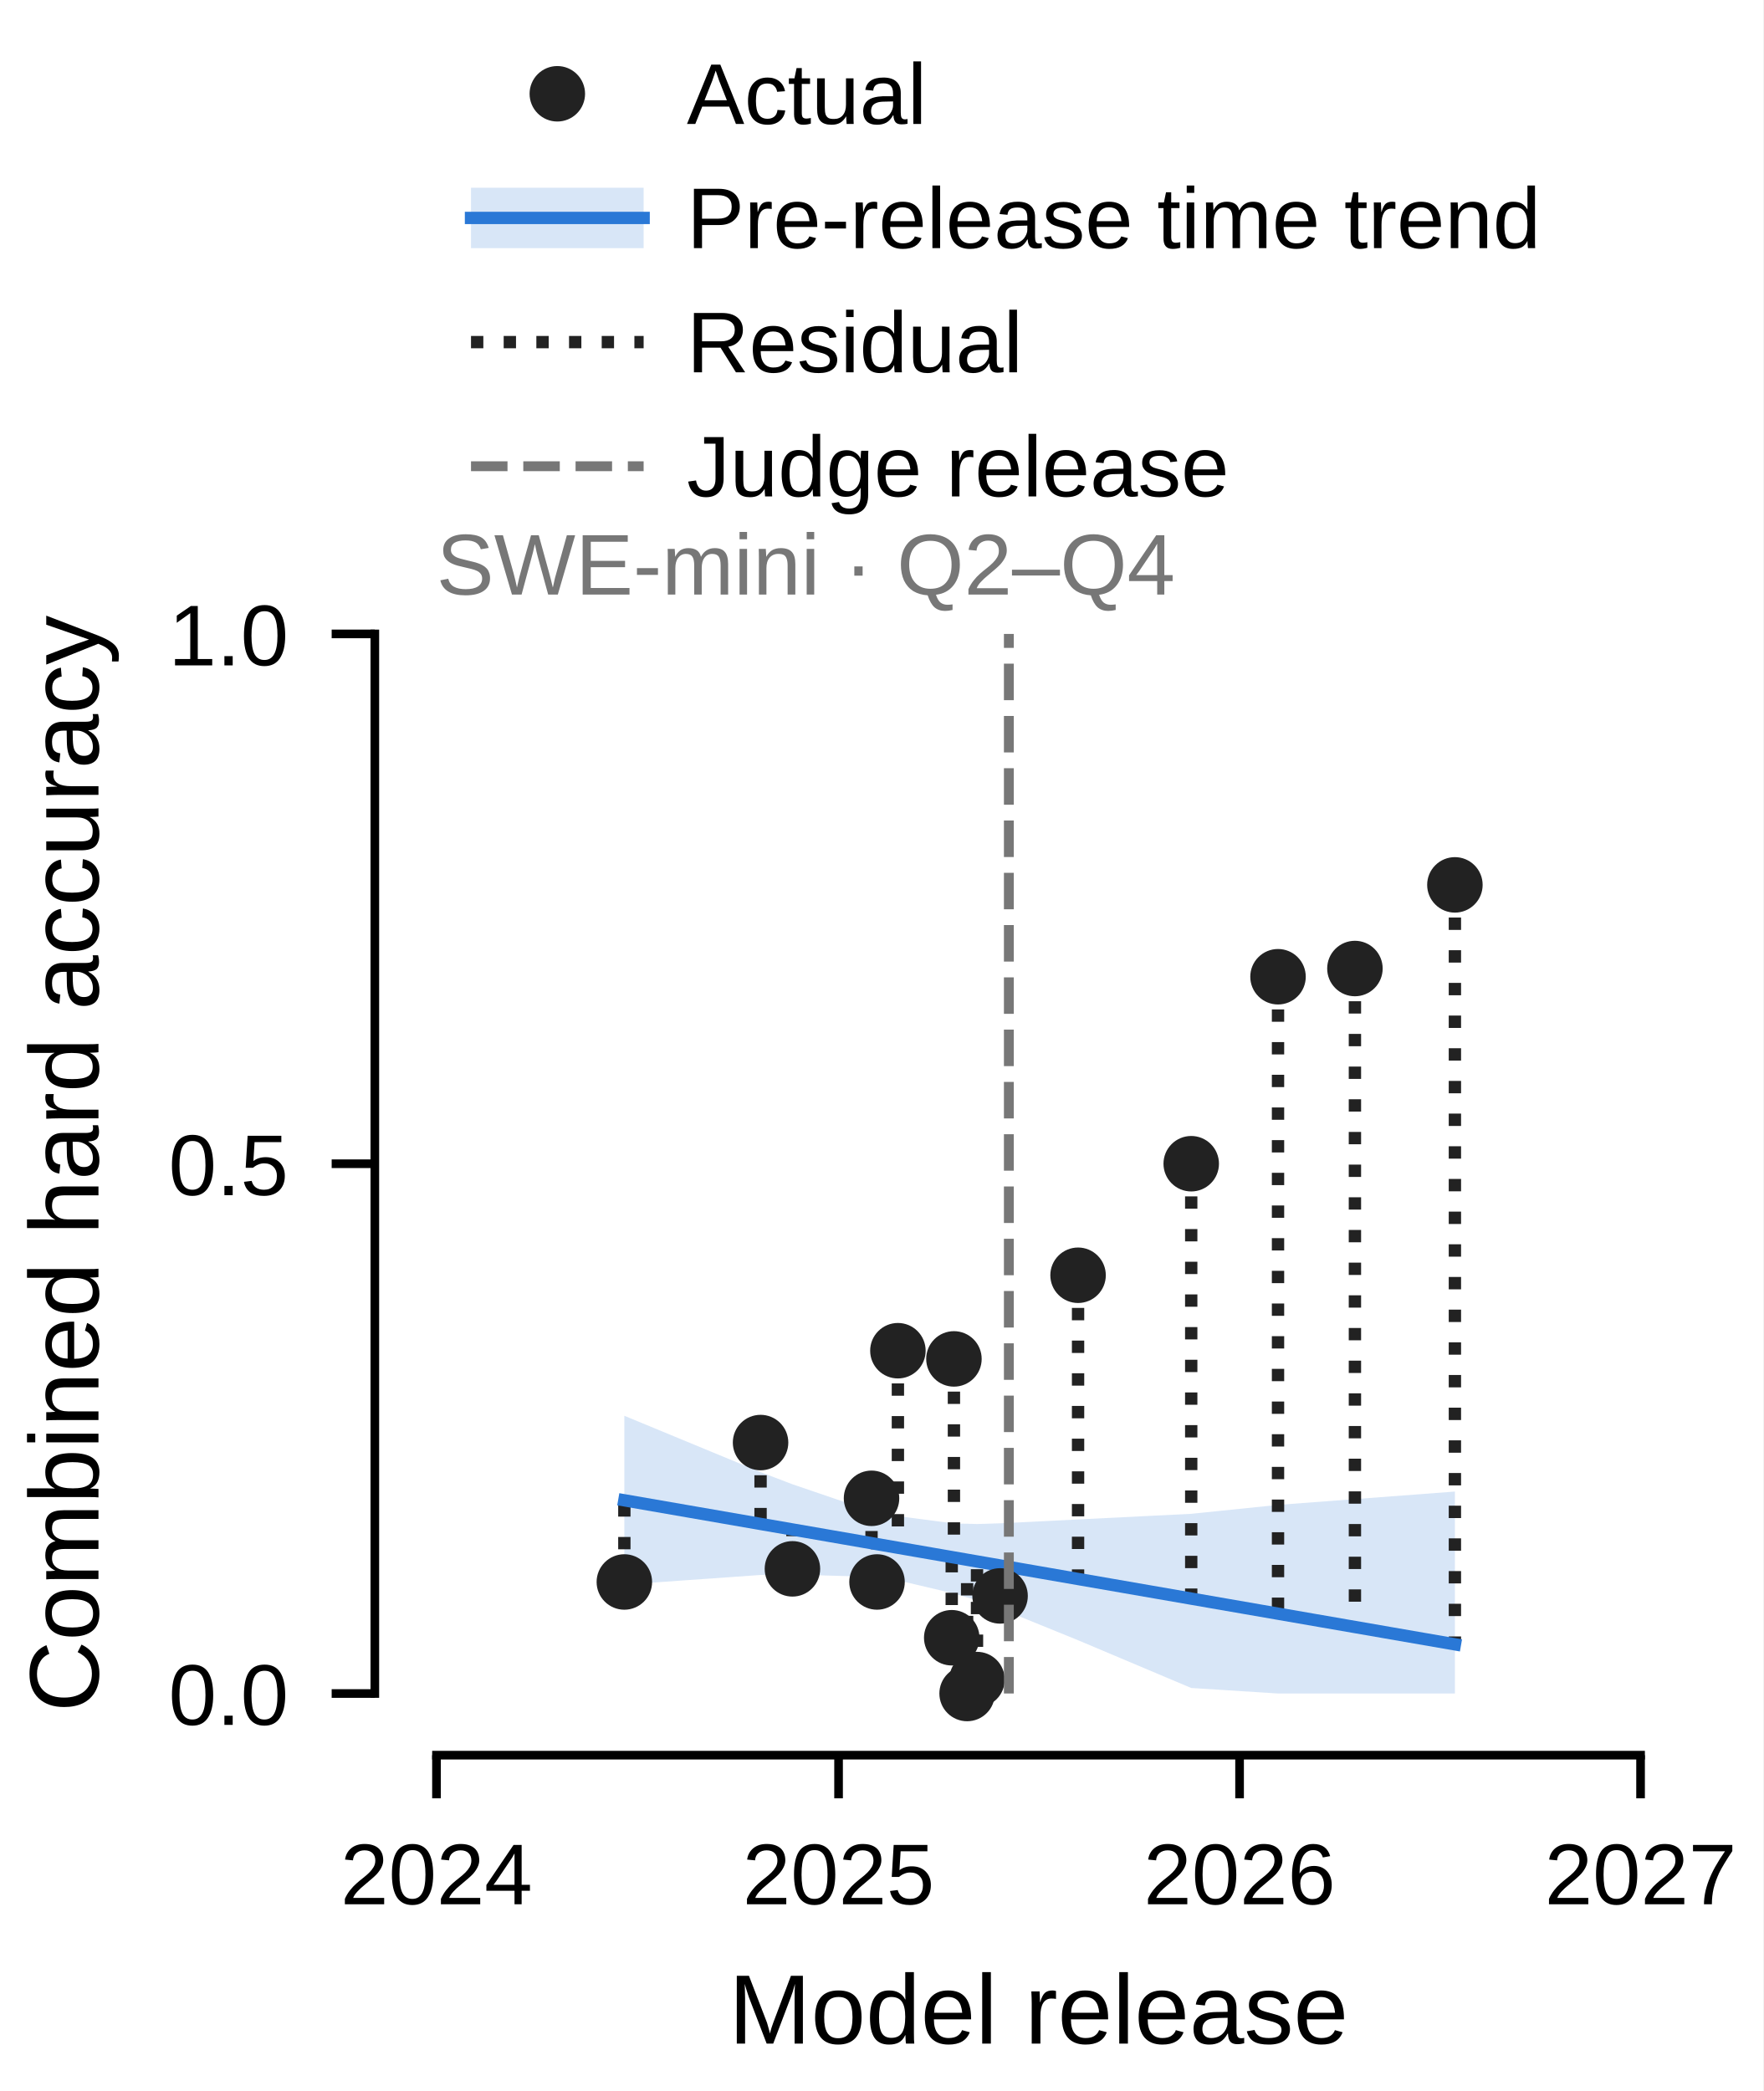
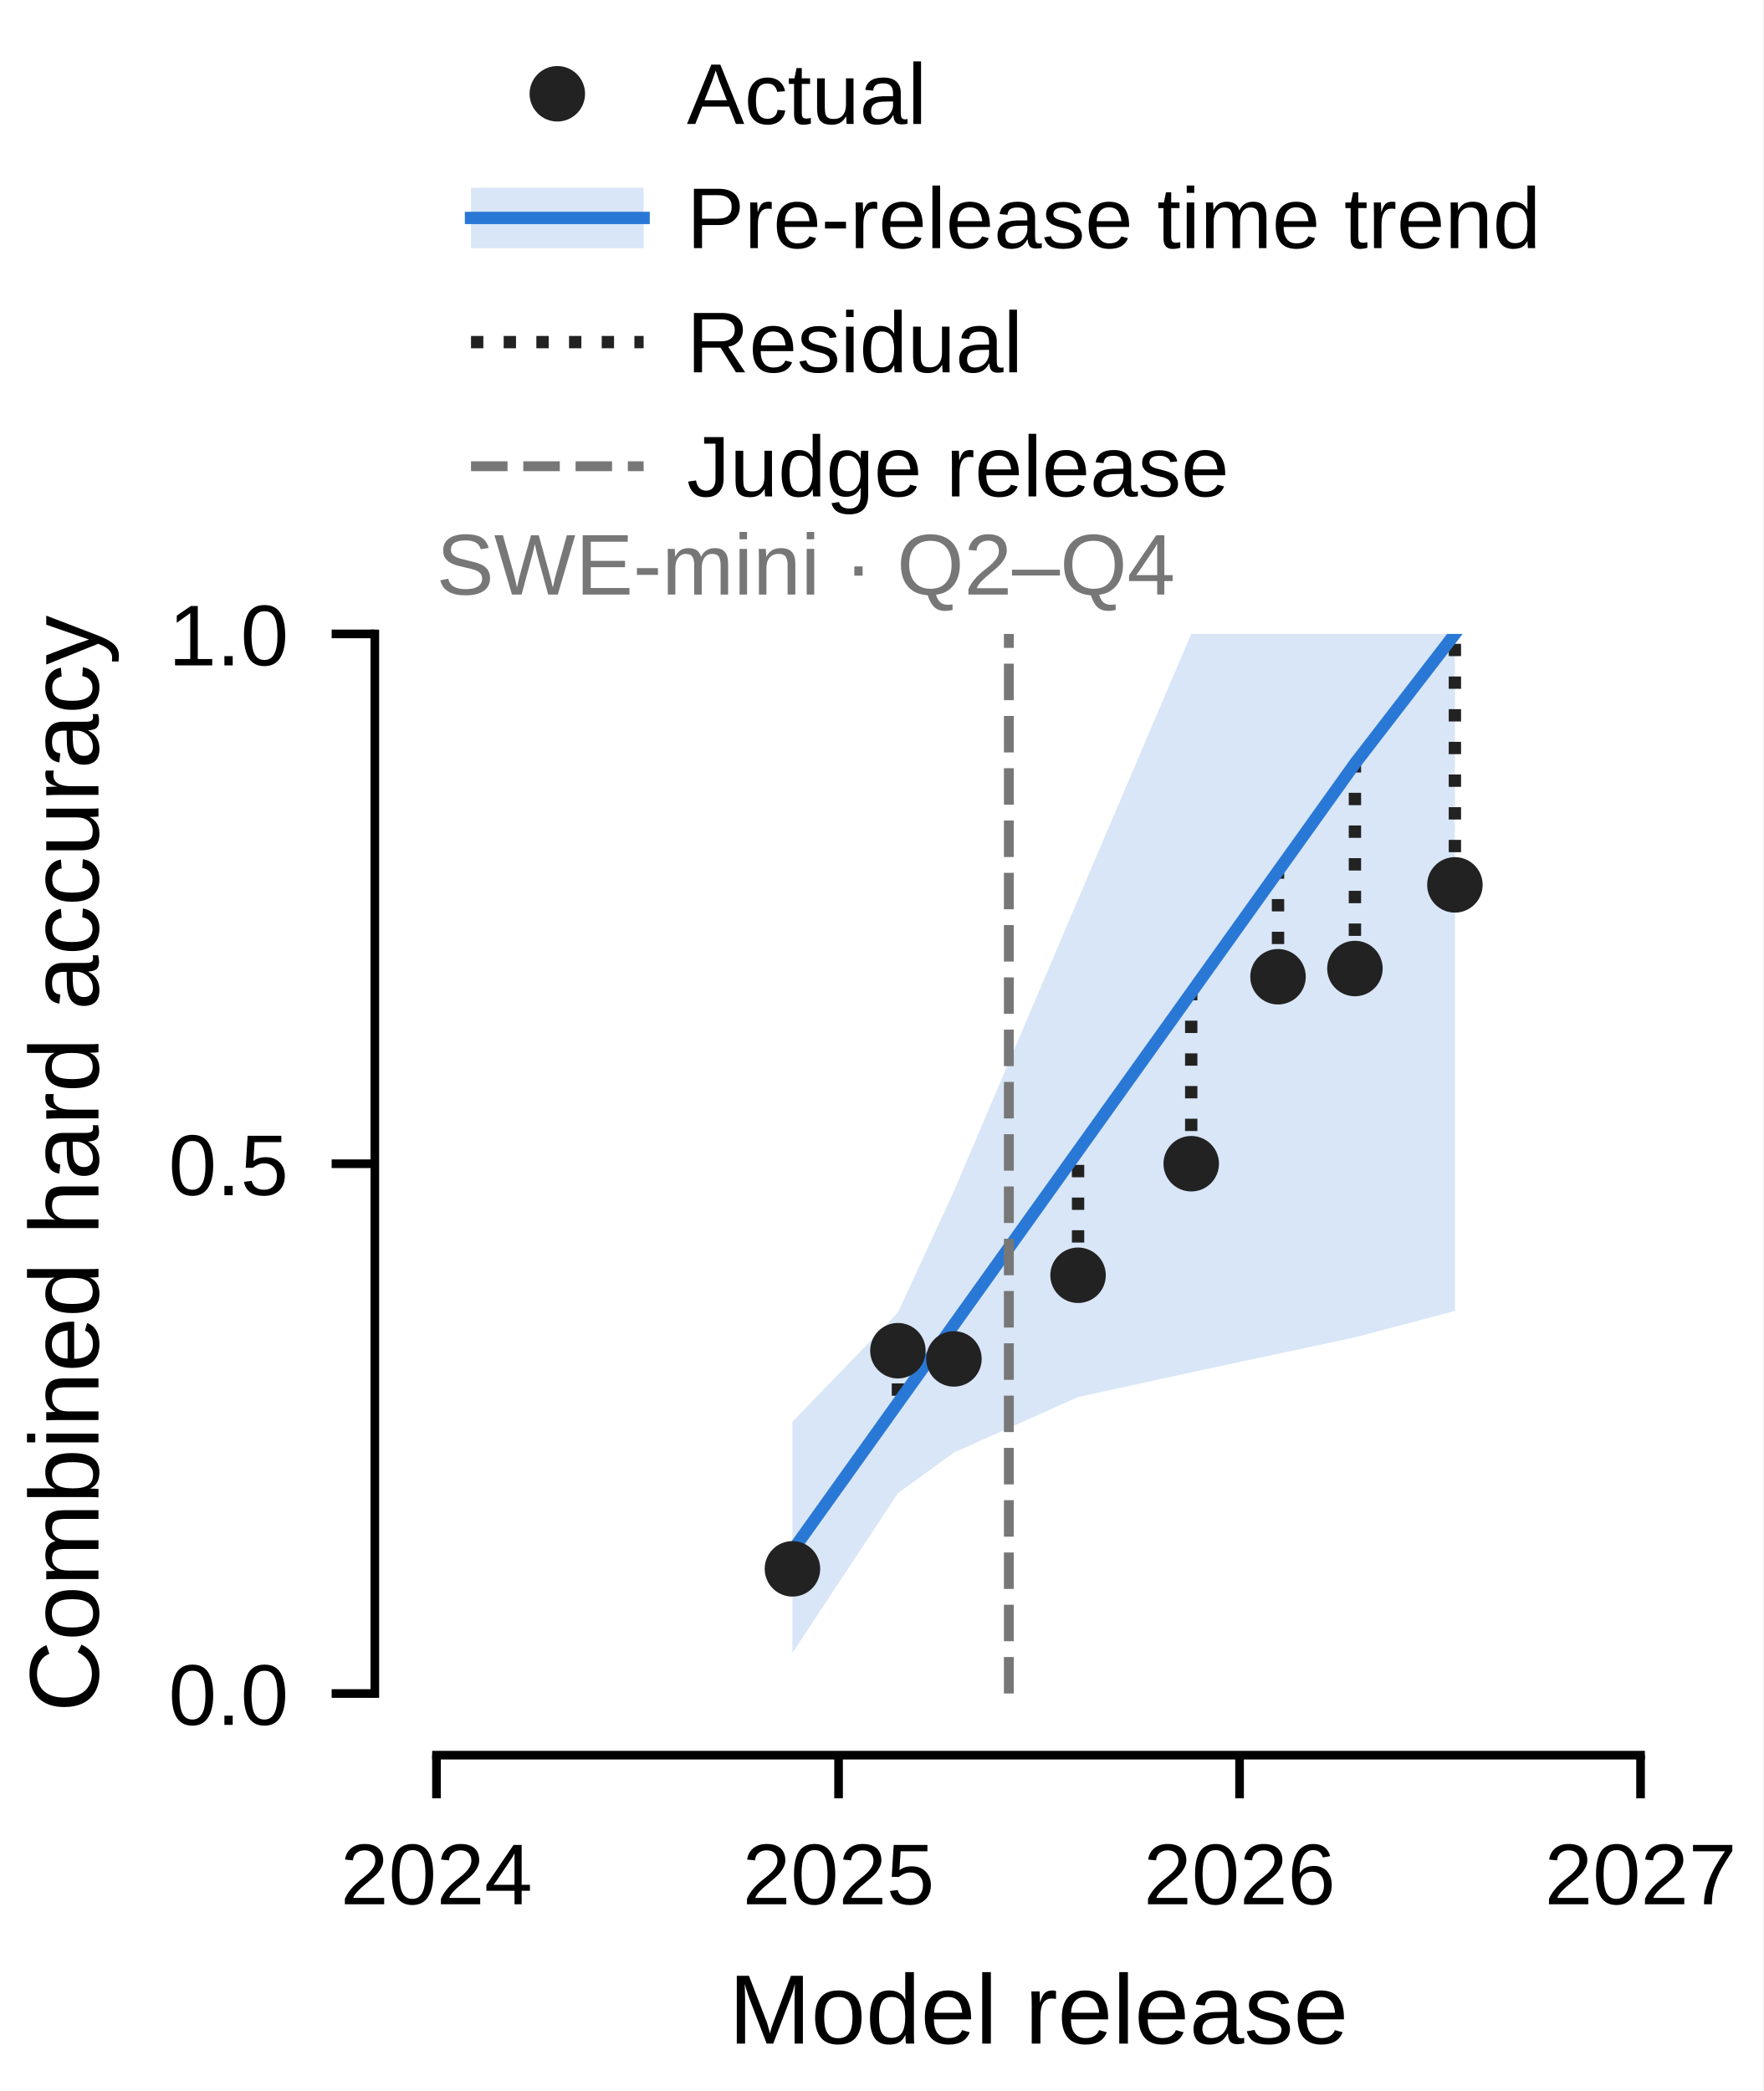
<svg xmlns="http://www.w3.org/2000/svg" xmlns:xlink="http://www.w3.org/1999/xlink" width="142.993pt" height="169.581pt" viewBox="0 0 142.993 169.581" version="1.1">
  <defs>
    <style type="text/css">*{stroke-linejoin: round; stroke-linecap: butt}</style>
  </defs>
  <g id="figure_1">
    <g id="patch_1">
      <path d="M 0 169.581 L 142.993 169.581 L 142.993 0 L 0 0 z " style="fill: #ffffff" />
    </g>
    <g id="axes_1">
      <g id="patch_2">
        <path d="M 35.398 137.344 L 133.048 137.344 L 133.048 51.412 L 35.398 51.412 z " style="fill: #ffffff" />
      </g>
      <g id="FillBetweenPolyCollection_1">
        <defs>
-           <path id="mf5a812cad9" d="M 50.634 -54.761 L 50.634 -41.07 L 61.681 -41.85 L 64.265 -41.893 L 70.68 -41.692 L 71.126 -41.657 L 72.819 -41.416 L 77.184 -40.387 L 77.363 -40.344 L 78.432 -40.028 L 79.234 -39.809 L 81.105 -39.128 L 87.43 -36.557 L 96.607 -32.685 L 103.646 -32.237 L 109.883 -32.237 L 117.991 -32.237 L 117.991 -48.616 L 117.991 -48.616 L 109.883 -48.004 L 103.646 -47.533 L 96.607 -46.81 L 87.43 -46.354 L 81.105 -46.039 L 79.234 -45.981 L 78.432 -46.006 L 77.363 -46.024 L 77.184 -46.052 L 72.819 -46.623 L 71.126 -46.917 L 70.68 -47.019 L 64.265 -49.207 L 61.681 -50.191 L 50.634 -54.761 z " />
+           <path id="m5323defb22" d="M 64.265 -54.28 L 64.265 -35.534 L 72.819 -48.483 L 77.363 -51.78 L 87.43 -56.281 L 96.607 -58.283 L 103.646 -59.792 L 109.883 -61.121 L 117.991 -63.262 L 117.991 -118.169 L 117.991 -118.169 L 109.883 -118.169 L 103.646 -118.169 L 96.607 -118.169 L 87.43 -96.64 L 77.363 -72.974 L 72.819 -63.127 L 64.265 -54.28 z " />
        </defs>
-         <g clip-path="url(#p35d922f549)">
-           <use xlink:href="#mf5a812cad9" x="0" y="169.581" style="fill: #2a78d6; fill-opacity: 0.18" />
+         <g clip-path="url(#pbaa7e6174f)">
+           <use xlink:href="#m5323defb22" x="0" y="169.581" style="fill: #2a78d6; fill-opacity: 0.18" />
        </g>
      </g>
      <g id="matplotlib.axis_1">
        <g id="xtick_1">
          <g id="line2d_1">
            <defs>
-               <path id="mab6939cd28" d="M 0 0 L 0 3.5 " style="stroke: #000000; stroke-width: 0.7" />
+               <path id="me37e70f440" d="M 0 0 L 0 3.5 " style="stroke: #000000; stroke-width: 0.7" />
            </defs>
            <g>
-               <use xlink:href="#mab6939cd28" x="35.398" y="142.344" style="stroke: #000000; stroke-width: 0.7" />
+               <use xlink:href="#me37e70f440" x="35.398" y="142.344" style="stroke: #000000; stroke-width: 0.7" />
            </g>
          </g>
          <g id="text_1">
            <text style="font-size: 7px; font-family: 'Arial', 'DejaVu Sans', sans-serif; text-anchor: middle" x="35.398" y="154.44" transform="rotate(-0 35.39797 154.4402)">2024</text>
          </g>
        </g>
        <g id="xtick_2">
          <g id="line2d_2">
            <g>
-               <use xlink:href="#mab6939cd28" x="68.007" y="142.344" style="stroke: #000000; stroke-width: 0.7" />
+               <use xlink:href="#me37e70f440" x="68.007" y="142.344" style="stroke: #000000; stroke-width: 0.7" />
            </g>
          </g>
          <g id="text_2">
            <text style="font-size: 7px; font-family: 'Arial', 'DejaVu Sans', sans-serif; text-anchor: middle" x="68.007" y="154.44" transform="rotate(-0 68.00737 154.4402)">2025</text>
          </g>
        </g>
        <g id="xtick_3">
          <g id="line2d_3">
            <g>
-               <use xlink:href="#mab6939cd28" x="100.528" y="142.344" style="stroke: #000000; stroke-width: 0.7" />
+               <use xlink:href="#me37e70f440" x="100.528" y="142.344" style="stroke: #000000; stroke-width: 0.7" />
            </g>
          </g>
          <g id="text_3">
            <text style="font-size: 7px; font-family: 'Arial', 'DejaVu Sans', sans-serif; text-anchor: middle" x="100.528" y="154.44" transform="rotate(-0 100.5277 154.4402)">2026</text>
          </g>
        </g>
        <g id="xtick_4">
          <g id="line2d_4">
            <g>
-               <use xlink:href="#mab6939cd28" x="133.048" y="142.344" style="stroke: #000000; stroke-width: 0.7" />
+               <use xlink:href="#me37e70f440" x="133.048" y="142.344" style="stroke: #000000; stroke-width: 0.7" />
            </g>
          </g>
          <g id="text_4">
            <text style="font-size: 7px; font-family: 'Arial', 'DejaVu Sans', sans-serif; text-anchor: middle" x="133.048" y="154.44" transform="rotate(-0 133.048 154.4402)">2027</text>
          </g>
        </g>
        <g id="text_5">
          <text style="font-size: 8px; font-family: 'Arial', 'DejaVu Sans', sans-serif; text-anchor: middle" x="84.223" y="165.738" transform="rotate(-0 84.22297 165.7376)">Model release</text>
        </g>
      </g>
      <g id="matplotlib.axis_2">
        <g id="ytick_1">
          <g id="line2d_5">
            <defs>
-               <path id="m0e8a61af77" d="M 0 0 L -3.5 0 " style="stroke: #000000; stroke-width: 0.7" />
+               <path id="mb88fc33d26" d="M 0 0 L -3.5 0 " style="stroke: #000000; stroke-width: 0.7" />
            </defs>
            <g>
-               <use xlink:href="#m0e8a61af77" x="30.398" y="137.344" style="stroke: #000000; stroke-width: 0.7" />
+               <use xlink:href="#mb88fc33d26" x="30.398" y="137.344" style="stroke: #000000; stroke-width: 0.7" />
            </g>
          </g>
          <g id="text_6">
            <text style="font-size: 7px; font-family: 'Arial', 'DejaVu Sans', sans-serif; text-anchor: end" x="23.398" y="139.892" transform="rotate(-0 23.39797 139.8921)">0.0</text>
          </g>
        </g>
        <g id="ytick_2">
          <g id="line2d_6">
            <g>
-               <use xlink:href="#m0e8a61af77" x="30.398" y="94.378" style="stroke: #000000; stroke-width: 0.7" />
+               <use xlink:href="#mb88fc33d26" x="30.398" y="94.378" style="stroke: #000000; stroke-width: 0.7" />
            </g>
          </g>
          <g id="text_7">
            <text style="font-size: 7px; font-family: 'Arial', 'DejaVu Sans', sans-serif; text-anchor: end" x="23.398" y="96.926" transform="rotate(-0 23.39797 96.92614)">0.5</text>
          </g>
        </g>
        <g id="ytick_3">
          <g id="line2d_7">
            <g>
-               <use xlink:href="#m0e8a61af77" x="30.398" y="51.412" style="stroke: #000000; stroke-width: 0.7" />
+               <use xlink:href="#mb88fc33d26" x="30.398" y="51.412" style="stroke: #000000; stroke-width: 0.7" />
            </g>
          </g>
          <g id="text_8">
            <text style="font-size: 7px; font-family: 'Arial', 'DejaVu Sans', sans-serif; text-anchor: end" x="23.398" y="53.96" transform="rotate(-0 23.39797 53.96014)">1.0</text>
          </g>
        </g>
        <g id="text_9">
          <text style="font-size: 8px; font-family: 'Arial', 'DejaVu Sans', sans-serif; text-anchor: middle" x="7.984" y="94.378" transform="rotate(-90 7.984219 94.37804)">Combined hard accuracy</text>
        </g>
      </g>
      <g id="line2d_8">
-         <path d="M 50.634 128.299 L 50.634 121.676 " clip-path="url(#p35d922f549)" style="fill: none; stroke-dasharray: 1,1.65; stroke-dashoffset: 0; stroke: #222222" />
+         <path d="M 64.265 127.234 L 64.265 125.76 " clip-path="url(#pbaa7e6174f)" style="fill: none; stroke-dasharray: 1,1.65; stroke-dashoffset: 0; stroke: #222222" />
      </g>
      <g id="line2d_9">
-         <path d="M 61.681 116.992 L 61.681 123.592 " clip-path="url(#p35d922f549)" style="fill: none; stroke-dasharray: 1,1.65; stroke-dashoffset: 0; stroke: #222222" />
+         <path d="M 72.819 109.543 L 72.819 113.791 " clip-path="url(#pbaa7e6174f)" style="fill: none; stroke-dasharray: 1,1.65; stroke-dashoffset: 0; stroke: #222222" />
      </g>
      <g id="line2d_10">
-         <path d="M 64.265 127.234 L 64.265 124.04 " clip-path="url(#p35d922f549)" style="fill: none; stroke-dasharray: 1,1.65; stroke-dashoffset: 0; stroke: #222222" />
+         <path d="M 77.363 110.208 L 77.363 107.433 " clip-path="url(#pbaa7e6174f)" style="fill: none; stroke-dasharray: 1,1.65; stroke-dashoffset: 0; stroke: #222222" />
      </g>
      <g id="line2d_11">
-         <path d="M 70.68 121.514 L 70.68 125.152 " clip-path="url(#p35d922f549)" style="fill: none; stroke-dasharray: 1,1.65; stroke-dashoffset: 0; stroke: #222222" />
+         <path d="M 87.43 103.424 L 87.43 93.344 " clip-path="url(#pbaa7e6174f)" style="fill: none; stroke-dasharray: 1,1.65; stroke-dashoffset: 0; stroke: #222222" />
      </g>
      <g id="line2d_12">
-         <path d="M 71.126 128.299 L 71.126 125.23 " clip-path="url(#p35d922f549)" style="fill: none; stroke-dasharray: 1,1.65; stroke-dashoffset: 0; stroke: #222222" />
+         <path d="M 96.607 94.378 L 96.607 80.503 " clip-path="url(#pbaa7e6174f)" style="fill: none; stroke-dasharray: 1,1.65; stroke-dashoffset: 0; stroke: #222222" />
      </g>
      <g id="line2d_13">
-         <path d="M 72.819 109.543 L 72.819 125.523 " clip-path="url(#p35d922f549)" style="fill: none; stroke-dasharray: 1,1.65; stroke-dashoffset: 0; stroke: #222222" />
+         <path d="M 103.646 79.214 L 103.646 70.653 " clip-path="url(#pbaa7e6174f)" style="fill: none; stroke-dasharray: 1,1.65; stroke-dashoffset: 0; stroke: #222222" />
      </g>
      <g id="line2d_14">
-         <path d="M 77.184 132.821 L 77.184 126.28 " clip-path="url(#p35d922f549)" style="fill: none; stroke-dasharray: 1,1.65; stroke-dashoffset: 0; stroke: #222222" />
+         <path d="M 109.883 78.548 L 109.883 61.926 " clip-path="url(#pbaa7e6174f)" style="fill: none; stroke-dasharray: 1,1.65; stroke-dashoffset: 0; stroke: #222222" />
      </g>
      <g id="line2d_15">
-         <path d="M 77.363 110.208 L 77.363 126.311 " clip-path="url(#p35d922f549)" style="fill: none; stroke-dasharray: 1,1.65; stroke-dashoffset: 0; stroke: #222222" />
+         <path d="M 117.991 71.764 L 117.991 51.412 " clip-path="url(#pbaa7e6174f)" style="fill: none; stroke-dasharray: 1,1.65; stroke-dashoffset: 0; stroke: #222222" />
      </g>
      <g id="line2d_16">
-         <path d="M 78.432 137.344 L 78.432 126.497 " clip-path="url(#p35d922f549)" style="fill: none; stroke-dasharray: 1,1.65; stroke-dashoffset: 0; stroke: #222222" />
+         <path d="M 64.265 125.76 L 72.819 113.791 L 77.363 107.433 L 87.43 93.344 L 96.607 80.503 L 103.646 70.653 L 109.883 61.926 L 117.991 51.412 " clip-path="url(#pbaa7e6174f)" style="fill: none; stroke: #2a78d6; stroke-linecap: square" />
      </g>
      <g id="line2d_17">
-         <path d="M 79.234 136.213 L 79.234 126.636 " clip-path="url(#p35d922f549)" style="fill: none; stroke-dasharray: 1,1.65; stroke-dashoffset: 0; stroke: #222222" />
-       </g>
-       <g id="line2d_18">
-         <path d="M 81.105 129.429 L 81.105 126.96 " clip-path="url(#p35d922f549)" style="fill: none; stroke-dasharray: 1,1.65; stroke-dashoffset: 0; stroke: #222222" />
-       </g>
-       <g id="line2d_19">
-         <path d="M 87.43 103.424 L 87.43 128.057 " clip-path="url(#p35d922f549)" style="fill: none; stroke-dasharray: 1,1.65; stroke-dashoffset: 0; stroke: #222222" />
-       </g>
-       <g id="line2d_20">
-         <path d="M 96.607 94.378 L 96.607 129.649 " clip-path="url(#p35d922f549)" style="fill: none; stroke-dasharray: 1,1.65; stroke-dashoffset: 0; stroke: #222222" />
-       </g>
-       <g id="line2d_21">
-         <path d="M 103.646 79.214 L 103.646 130.87 " clip-path="url(#p35d922f549)" style="fill: none; stroke-dasharray: 1,1.65; stroke-dashoffset: 0; stroke: #222222" />
-       </g>
-       <g id="line2d_22">
-         <path d="M 109.883 78.548 L 109.883 131.951 " clip-path="url(#p35d922f549)" style="fill: none; stroke-dasharray: 1,1.65; stroke-dashoffset: 0; stroke: #222222" />
-       </g>
-       <g id="line2d_23">
-         <path d="M 117.991 71.764 L 117.991 133.357 " clip-path="url(#p35d922f549)" style="fill: none; stroke-dasharray: 1,1.65; stroke-dashoffset: 0; stroke: #222222" />
-       </g>
-       <g id="line2d_24">
-         <path d="M 50.634 121.676 L 61.681 123.592 L 64.265 124.04 L 70.68 125.152 L 71.126 125.23 L 72.819 125.523 L 77.184 126.28 L 77.363 126.311 L 78.432 126.497 L 79.234 126.636 L 81.105 126.96 L 87.43 128.057 L 96.607 129.649 L 103.646 130.87 L 109.883 131.951 L 117.991 133.357 " clip-path="url(#p35d922f549)" style="fill: none; stroke: #2a78d6; stroke-linecap: square" />
-       </g>
-       <g id="line2d_25">
        <defs>
-           <path id="m4151a97d6c" d="M 0 1.75 C 0.464 1.75 0.909 1.566 1.237 1.237 C 1.566 0.909 1.75 0.464 1.75 0 C 1.75 -0.464 1.566 -0.909 1.237 -1.237 C 0.909 -1.566 0.464 -1.75 0 -1.75 C -0.464 -1.75 -0.909 -1.566 -1.237 -1.237 C -1.566 -0.909 -1.75 -0.464 -1.75 0 C -1.75 0.464 -1.566 0.909 -1.237 1.237 C -0.909 1.566 -0.464 1.75 0 1.75 z " style="stroke: #222222" />
+           <path id="m82d28f6831" d="M 0 1.75 C 0.464 1.75 0.909 1.566 1.237 1.237 C 1.566 0.909 1.75 0.464 1.75 0 C 1.75 -0.464 1.566 -0.909 1.237 -1.237 C 0.909 -1.566 0.464 -1.75 0 -1.75 C -0.464 -1.75 -0.909 -1.566 -1.237 -1.237 C -1.566 -0.909 -1.75 -0.464 -1.75 0 C -1.75 0.464 -1.566 0.909 -1.237 1.237 C -0.909 1.566 -0.464 1.75 0 1.75 z " style="stroke: #222222" />
        </defs>
        <g>
-           <use xlink:href="#m4151a97d6c" x="50.634" y="128.299" style="fill: #222222; stroke: #222222" />
-           <use xlink:href="#m4151a97d6c" x="61.681" y="116.992" style="fill: #222222; stroke: #222222" />
-           <use xlink:href="#m4151a97d6c" x="64.265" y="127.234" style="fill: #222222; stroke: #222222" />
-           <use xlink:href="#m4151a97d6c" x="70.68" y="121.514" style="fill: #222222; stroke: #222222" />
-           <use xlink:href="#m4151a97d6c" x="71.126" y="128.299" style="fill: #222222; stroke: #222222" />
-           <use xlink:href="#m4151a97d6c" x="72.819" y="109.543" style="fill: #222222; stroke: #222222" />
-           <use xlink:href="#m4151a97d6c" x="77.184" y="132.821" style="fill: #222222; stroke: #222222" />
-           <use xlink:href="#m4151a97d6c" x="77.363" y="110.208" style="fill: #222222; stroke: #222222" />
-           <use xlink:href="#m4151a97d6c" x="78.432" y="137.344" style="fill: #222222; stroke: #222222" />
-           <use xlink:href="#m4151a97d6c" x="79.234" y="136.213" style="fill: #222222; stroke: #222222" />
-           <use xlink:href="#m4151a97d6c" x="81.105" y="129.429" style="fill: #222222; stroke: #222222" />
-           <use xlink:href="#m4151a97d6c" x="87.43" y="103.424" style="fill: #222222; stroke: #222222" />
-           <use xlink:href="#m4151a97d6c" x="96.607" y="94.378" style="fill: #222222; stroke: #222222" />
-           <use xlink:href="#m4151a97d6c" x="103.646" y="79.214" style="fill: #222222; stroke: #222222" />
-           <use xlink:href="#m4151a97d6c" x="109.883" y="78.548" style="fill: #222222; stroke: #222222" />
-           <use xlink:href="#m4151a97d6c" x="117.991" y="71.764" style="fill: #222222; stroke: #222222" />
-         </g>
-       </g>
-       <g id="line2d_26">
-         <path d="M 81.817 137.344 L 81.817 51.412 " clip-path="url(#p35d922f549)" style="fill: none; stroke-dasharray: 2.96,1.28; stroke-dashoffset: 0; stroke: #777777; stroke-width: 0.8" />
-       </g>
-       <g id="line2d_27" />
+           <use xlink:href="#m82d28f6831" x="64.265" y="127.234" style="fill: #222222; stroke: #222222" />
+           <use xlink:href="#m82d28f6831" x="72.819" y="109.543" style="fill: #222222; stroke: #222222" />
+           <use xlink:href="#m82d28f6831" x="77.363" y="110.208" style="fill: #222222; stroke: #222222" />
+           <use xlink:href="#m82d28f6831" x="87.43" y="103.424" style="fill: #222222; stroke: #222222" />
+           <use xlink:href="#m82d28f6831" x="96.607" y="94.378" style="fill: #222222; stroke: #222222" />
+           <use xlink:href="#m82d28f6831" x="103.646" y="79.214" style="fill: #222222; stroke: #222222" />
+           <use xlink:href="#m82d28f6831" x="109.883" y="78.548" style="fill: #222222; stroke: #222222" />
+           <use xlink:href="#m82d28f6831" x="117.991" y="71.764" style="fill: #222222; stroke: #222222" />
+         </g>
+       </g>
+       <g id="line2d_18">
+         <path d="M 81.817 137.344 L 81.817 51.412 " clip-path="url(#pbaa7e6174f)" style="fill: none; stroke-dasharray: 2.96,1.28; stroke-dashoffset: 0; stroke: #777777; stroke-width: 0.8" />
+       </g>
+       <g id="line2d_19" />
      <g id="patch_3">
        <path d="M 30.398 137.344 L 30.398 51.412 " style="fill: none; stroke: #000000; stroke-width: 0.7; stroke-linejoin: miter; stroke-linecap: square" />
      </g>
      <g id="patch_4">
        <path d="M 35.398 142.344 L 133.048 142.344 " style="fill: none; stroke: #000000; stroke-width: 0.7; stroke-linejoin: miter; stroke-linecap: square" />
      </g>
      <g id="text_10">
        <text style="font-size: 7px; font-family: 'Arial', 'DejaVu Sans', sans-serif; text-anchor: start; fill: #777777" x="35.398" y="48.22" transform="rotate(-0 35.39797 48.22026)">SWE-mini · Q2–Q4</text>
      </g>
      <g id="legend_1">
-         <g id="line2d_28">
+         <g id="line2d_20">
          <g>
-             <use xlink:href="#m4151a97d6c" x="45.198" y="7.606" style="fill: #222222; stroke: #222222" />
+             <use xlink:href="#m82d28f6831" x="45.198" y="7.606" style="fill: #222222; stroke: #222222" />
          </g>
        </g>
        <g id="text_11">
          <text style="font-size: 7px; font-family: 'Arial', 'DejaVu Sans', sans-serif; text-anchor: start" x="55.698" y="10.056" transform="rotate(-0 55.69797 10.05619)">Actual</text>
        </g>
        <g id="patch_5">
          <path d="M 38.198 20.126 L 52.198 20.126 L 52.198 15.226 L 38.198 15.226 z " style="fill: #2a78d6; fill-opacity: 0.18" />
        </g>
-         <g id="line2d_29">
+         <g id="line2d_21">
          <path d="M 38.198 17.676 L 45.198 17.676 L 52.198 17.676 " style="fill: none; stroke: #2a78d6; stroke-linecap: square" />
        </g>
        <g id="text_12">
          <text style="font-size: 7px; font-family: 'Arial', 'DejaVu Sans', sans-serif; text-anchor: start" x="55.698" y="20.126" transform="rotate(-0 55.69797 20.12553)">Pre-release time trend</text>
        </g>
-         <g id="line2d_30">
+         <g id="line2d_22">
          <path d="M 38.198 27.745 L 45.198 27.745 L 52.198 27.745 " style="fill: none; stroke-dasharray: 1,1.65; stroke-dashoffset: 0; stroke: #222222" />
        </g>
        <g id="text_13">
          <text style="font-size: 7px; font-family: 'Arial', 'DejaVu Sans', sans-serif; text-anchor: start" x="55.698" y="30.195" transform="rotate(-0 55.69797 30.19486)">Residual</text>
        </g>
-         <g id="line2d_31">
+         <g id="line2d_23">
          <path d="M 38.198 37.814 L 45.198 37.814 L 52.198 37.814 " style="fill: none; stroke-dasharray: 2.96,1.28; stroke-dashoffset: 0; stroke: #777777; stroke-width: 0.8" />
        </g>
        <g id="text_14">
          <text style="font-size: 7px; font-family: 'Arial', 'DejaVu Sans', sans-serif; text-anchor: start" x="55.698" y="40.264" transform="rotate(-0 55.69797 40.2642)">Judge release</text>
        </g>
      </g>
    </g>
  </g>
  <defs>
-     <clipPath id="p35d922f549">
+     <clipPath id="pbaa7e6174f">
      <rect x="35.398" y="51.412" width="97.65" height="85.932" />
    </clipPath>
  </defs>
</svg>
